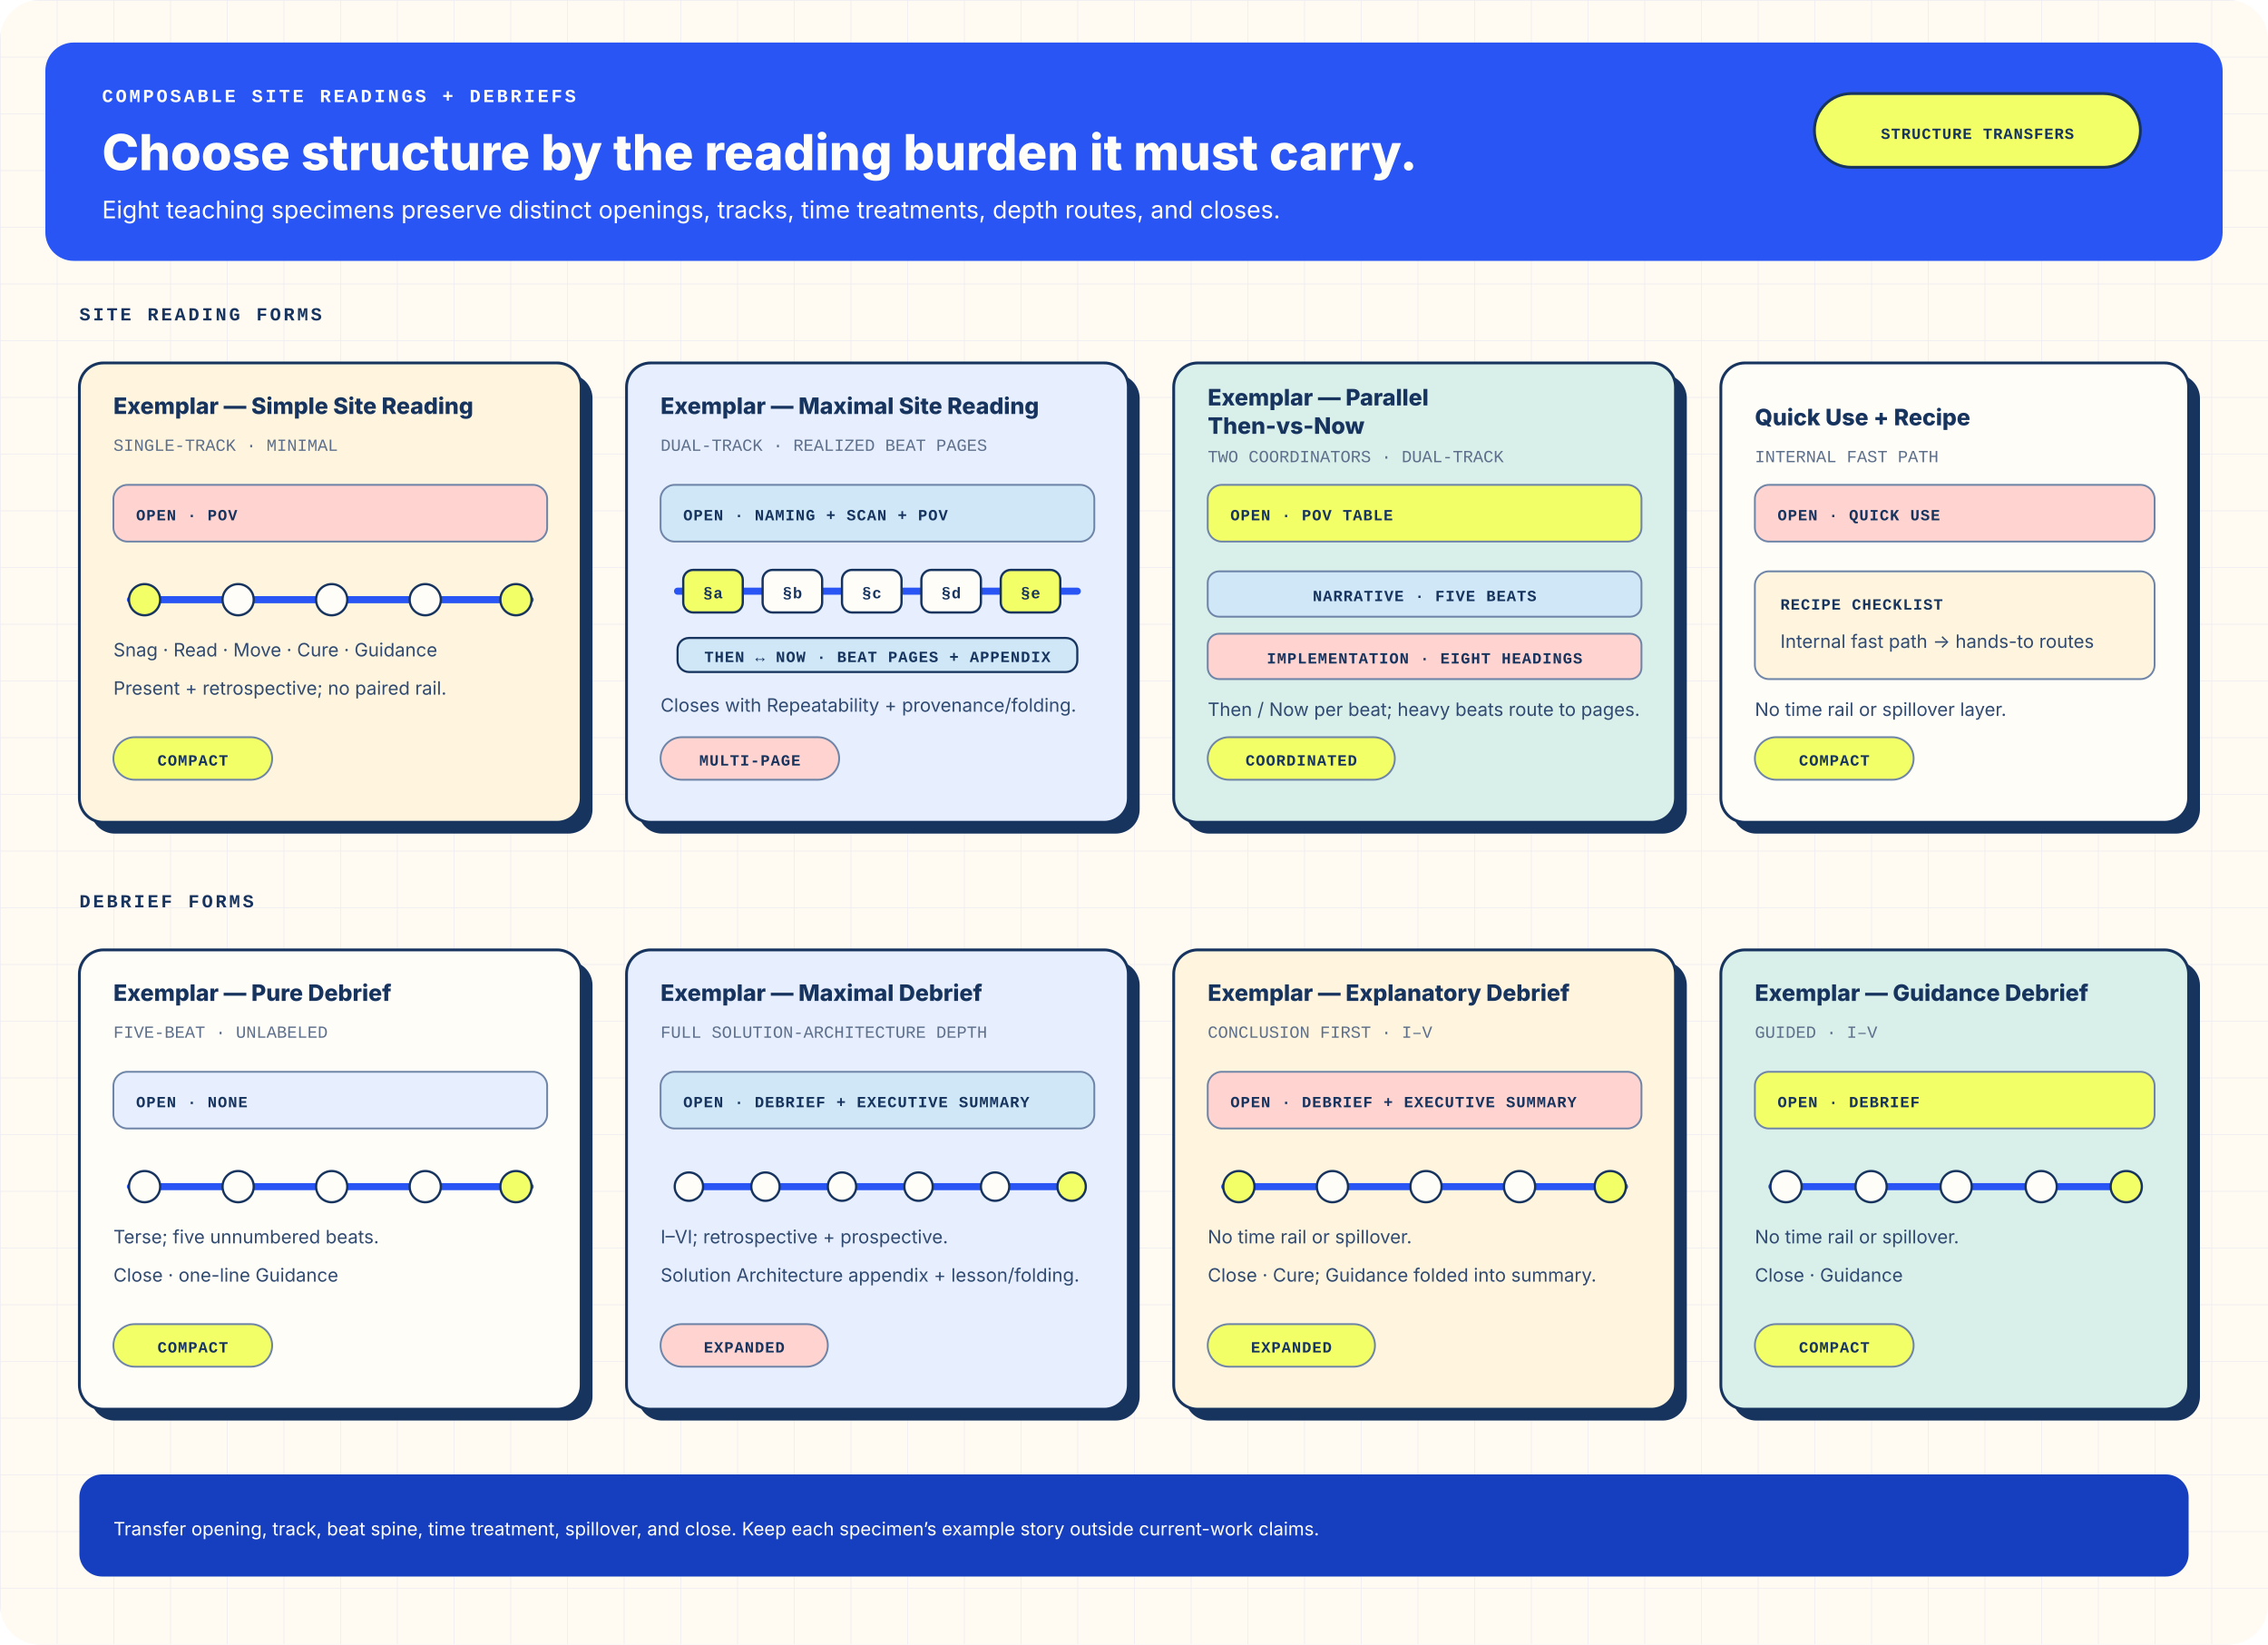
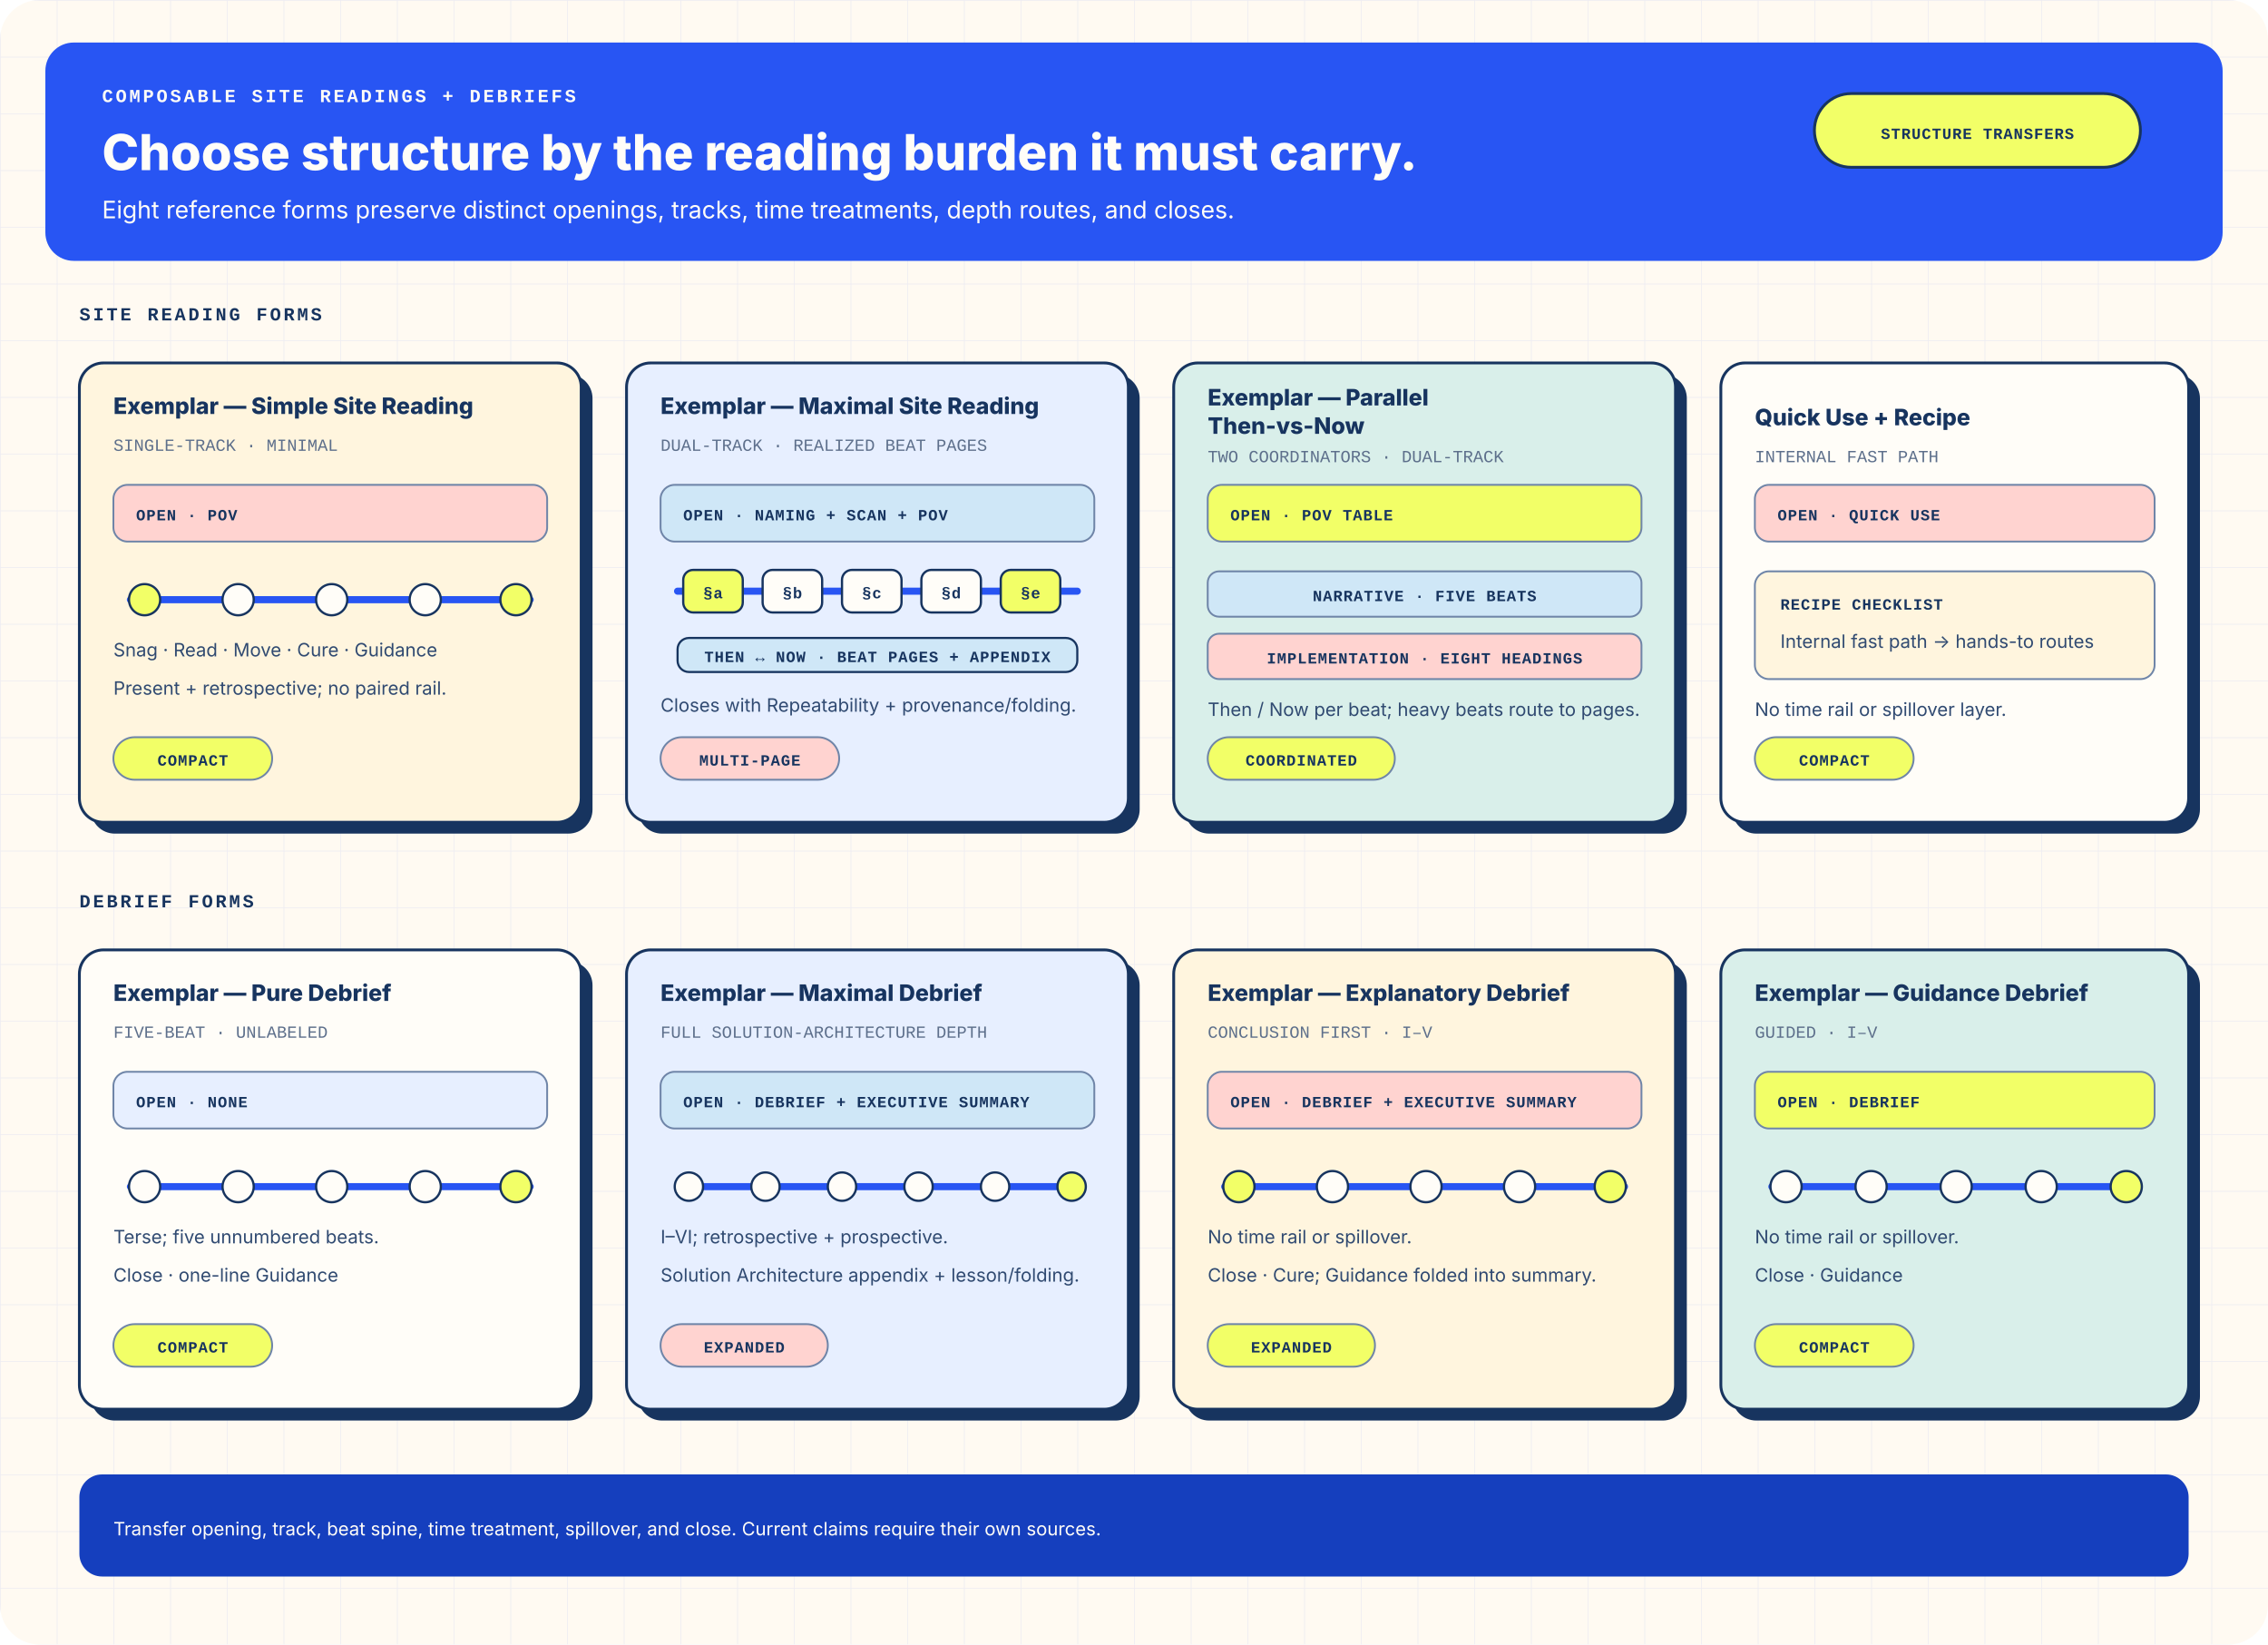
<svg xmlns="http://www.w3.org/2000/svg" viewBox="0 0 1600 1160" role="img" aria-labelledby="grammar-title grammar-desc">
  <defs>
    <pattern id="grammar-grid" width="40" height="40" patternUnits="userSpaceOnUse">
      <path d="M40 0H0V40" fill="none" stroke="#2855f3" stroke-width="1" opacity="0.08" />
    </pattern>
    <style>
      .sans{font-family:Inter,ui-sans-serif,system-ui,-apple-system,"Segoe UI",sans-serif}.mono{font-family:"SFMono-Regular",Consolas,"Liberation Mono",monospace}.ink{fill:#17345f}.body{fill:#304a71}.muted{fill:#5d6f8b}.white{fill:#fffdf8}.eyebrow{font-size:13px;font-weight:700;letter-spacing:1.8px}.title{font-size:35px;font-weight:780}.lead{font-size:17px}.card-title{font-size:16px;font-weight:760}.card-copy{font-size:13px}.small{font-size:12px}.chip{font-size:11px;font-weight:700;letter-spacing:.6px}.outline{stroke:#17345f;stroke-width:2}.soft{stroke:#6f85a8;stroke-width:1.3}.shadow{fill:#17345f}.spine{stroke:#2855f3;stroke-width:5;stroke-linecap:round}.beat{fill:#fffdf8;stroke:#17345f;stroke-width:1.6}.beat-acid{fill:#f2ff67;stroke:#17345f;stroke-width:1.6}.rail{fill:#cfe7f7;stroke:#17345f;stroke-width:1.5}
    </style>
  </defs>
  <rect width="1600" height="1160" rx="28" fill="#fffaf2" />
  <rect width="1600" height="1160" rx="28" fill="url(#grammar-grid)" />
  <g role="group" aria-labelledby="grammar-header-title">
    <rect x="32" y="30" width="1536" height="154" rx="20" fill="#2855f3" />
    <text x="72" y="72" class="mono eyebrow white">COMPOSABLE SITE READINGS + DEBRIEFS</text>
    <text x="72" y="120" class="sans title white">Choose structure by the reading burden it must carry.</text>
-     <text x="72" y="154" class="sans lead white">Eight teaching specimens preserve distinct openings, tracks, time treatments, depth routes, and closes.</text>
+     <text x="72" y="154" class="sans lead white">Eight reference forms preserve distinct openings, tracks, time treatments, depth routes, and closes.</text>
    <rect x="1280" y="66" width="230" height="52" rx="26" fill="#f2ff67" class="outline" />
    <text x="1395" y="98" text-anchor="middle" class="mono chip ink">STRUCTURE TRANSFERS</text>
  </g>
  <g role="group" aria-labelledby="grammar-site-reading-title">
    <text x="56" y="226" class="mono eyebrow ink">SITE READING FORMS</text>
    <rect x="64" y="264" width="354" height="324" rx="17" class="shadow" />
    <rect x="56" y="256" width="354" height="324" rx="17" fill="#fff5de" class="outline" />
    <text x="80" y="292" class="sans card-title ink">Exemplar — Simple Site Reading</text>
    <text x="80" y="318" class="mono small muted">SINGLE-TRACK · MINIMAL</text>
    <rect x="80" y="342" width="306" height="40" rx="10" fill="#ffd3d0" class="soft" />
    <text x="96" y="367" class="mono chip ink">OPEN · POV</text>
    <line x1="92" y1="423" x2="374" y2="423" class="spine" />
    <circle cx="102" cy="423" r="11" class="beat-acid" />
    <circle cx="168" cy="423" r="11" class="beat" />
    <circle cx="234" cy="423" r="11" class="beat" />
    <circle cx="300" cy="423" r="11" class="beat" />
    <circle cx="364" cy="423" r="11" class="beat-acid" />
    <text x="80" y="463" class="sans card-copy body">Snag · Read · Move · Cure · Guidance</text>
    <text x="80" y="490" class="sans card-copy body">Present + retrospective; no paired rail.</text>
    <rect x="80" y="520" width="112" height="30" rx="15" fill="#f2ff67" class="soft" />
    <text x="136" y="540" text-anchor="middle" class="mono chip ink">COMPACT</text>
    <rect x="450" y="264" width="354" height="324" rx="17" class="shadow" />
    <rect x="442" y="256" width="354" height="324" rx="17" fill="#e7efff" class="outline" />
    <text x="466" y="292" class="sans card-title ink">Exemplar — Maximal Site Reading</text>
    <text x="466" y="318" class="mono small muted">DUAL-TRACK · REALIZED BEAT PAGES</text>
    <rect x="466" y="342" width="306" height="40" rx="10" fill="#cfe7f7" class="soft" />
    <text x="482" y="367" class="mono chip ink">OPEN · NAMING + SCAN + POV</text>
    <line x1="478" y1="417" x2="760" y2="417" class="spine" />
    <rect x="482" y="402" width="42" height="30" rx="7" class="beat-acid" />
    <rect x="538" y="402" width="42" height="30" rx="7" class="beat" />
    <rect x="594" y="402" width="42" height="30" rx="7" class="beat" />
    <rect x="650" y="402" width="42" height="30" rx="7" class="beat" />
    <rect x="706" y="402" width="42" height="30" rx="7" class="beat-acid" />
    <text x="503" y="422" text-anchor="middle" class="mono chip ink">§a</text>
    <text x="559" y="422" text-anchor="middle" class="mono chip ink">§b</text>
    <text x="615" y="422" text-anchor="middle" class="mono chip ink">§c</text>
    <text x="671" y="422" text-anchor="middle" class="mono chip ink">§d</text>
    <text x="727" y="422" text-anchor="middle" class="mono chip ink">§e</text>
    <rect x="478" y="450" width="282" height="24" rx="8" class="rail" />
    <text x="619" y="467" text-anchor="middle" class="mono chip ink">THEN ↔ NOW · BEAT PAGES + APPENDIX</text>
    <text x="466" y="502" class="sans card-copy body">Closes with Repeatability + provenance/folding.</text>
    <rect x="466" y="520" width="126" height="30" rx="15" fill="#ffd3d0" class="soft" />
    <text x="529" y="540" text-anchor="middle" class="mono chip ink">MULTI-PAGE</text>
    <rect x="836" y="264" width="354" height="324" rx="17" class="shadow" />
    <rect x="828" y="256" width="354" height="324" rx="17" fill="#d9efea" class="outline" />
    <text x="852" y="286" class="sans card-title ink">
      <tspan x="852">Exemplar — Parallel</tspan>
      <tspan x="852" dy="20">Then-vs-Now</tspan>
    </text>
    <text x="852" y="326" class="mono small muted">TWO COORDINATORS · DUAL-TRACK</text>
    <rect x="852" y="342" width="306" height="40" rx="10" fill="#f2ff67" class="soft" />
    <text x="868" y="367" class="mono chip ink">OPEN · POV TABLE</text>
    <rect x="852" y="403" width="306" height="32" rx="8" fill="#cfe7f7" class="soft" />
    <text x="1005" y="424" text-anchor="middle" class="mono chip ink">NARRATIVE · FIVE BEATS</text>
    <rect x="852" y="447" width="306" height="32" rx="8" fill="#ffd3d0" class="soft" />
    <text x="1005" y="468" text-anchor="middle" class="mono chip ink">IMPLEMENTATION · EIGHT HEADINGS</text>
    <text x="852" y="505" class="sans card-copy body">Then / Now per beat; heavy beats route to pages.</text>
    <rect x="852" y="520" width="132" height="30" rx="15" fill="#f2ff67" class="soft" />
    <text x="918" y="540" text-anchor="middle" class="mono chip ink">COORDINATED</text>
    <rect x="1222" y="264" width="330" height="324" rx="17" class="shadow" />
    <rect x="1214" y="256" width="330" height="324" rx="17" fill="#fffdf8" class="outline" />
    <text x="1238" y="300" class="sans card-title ink">Quick Use + Recipe</text>
    <text x="1238" y="326" class="mono small muted">INTERNAL FAST PATH</text>
    <rect x="1238" y="342" width="282" height="40" rx="10" fill="#ffd3d0" class="soft" />
    <text x="1254" y="367" class="mono chip ink">OPEN · QUICK USE</text>
    <rect x="1238" y="403" width="282" height="76" rx="10" fill="#fff5de" class="soft" />
    <text x="1256" y="430" class="mono chip ink">RECIPE CHECKLIST</text>
    <text x="1256" y="457" class="sans card-copy body">Internal fast path → hands-to routes</text>
    <text x="1238" y="505" class="sans card-copy body">No time rail or spillover layer.</text>
    <rect x="1238" y="520" width="112" height="30" rx="15" fill="#f2ff67" class="soft" />
    <text x="1294" y="540" text-anchor="middle" class="mono chip ink">COMPACT</text>
  </g>
  <g role="group" aria-labelledby="grammar-debrief-title">
    <text x="56" y="640" class="mono eyebrow ink">DEBRIEF FORMS</text>
    <rect x="64" y="678" width="354" height="324" rx="17" class="shadow" />
    <rect x="56" y="670" width="354" height="324" rx="17" fill="#fffdf8" class="outline" />
    <text x="80" y="706" class="sans card-title ink">Exemplar — Pure Debrief</text>
    <text x="80" y="732" class="mono small muted">FIVE-BEAT · UNLABELED</text>
    <rect x="80" y="756" width="306" height="40" rx="10" fill="#e7efff" class="soft" />
    <text x="96" y="781" class="mono chip ink">OPEN · NONE</text>
    <line x1="92" y1="837" x2="374" y2="837" class="spine" />
    <circle cx="102" cy="837" r="11" class="beat" />
    <circle cx="168" cy="837" r="11" class="beat" />
    <circle cx="234" cy="837" r="11" class="beat" />
    <circle cx="300" cy="837" r="11" class="beat" />
    <circle cx="364" cy="837" r="11" class="beat-acid" />
    <text x="80" y="877" class="sans card-copy body">Terse; five unnumbered beats.</text>
    <text x="80" y="904" class="sans card-copy body">Close · one-line Guidance</text>
    <rect x="80" y="934" width="112" height="30" rx="15" fill="#f2ff67" class="soft" />
    <text x="136" y="954" text-anchor="middle" class="mono chip ink">COMPACT</text>
    <rect x="450" y="678" width="354" height="324" rx="17" class="shadow" />
    <rect x="442" y="670" width="354" height="324" rx="17" fill="#e7efff" class="outline" />
    <text x="466" y="706" class="sans card-title ink">Exemplar — Maximal Debrief</text>
    <text x="466" y="732" class="mono small muted">FULL SOLUTION-ARCHITECTURE DEPTH</text>
    <rect x="466" y="756" width="306" height="40" rx="10" fill="#cfe7f7" class="soft" />
    <text x="482" y="781" class="mono chip ink">OPEN · DEBRIEF + EXECUTIVE SUMMARY</text>
    <line x1="478" y1="837" x2="760" y2="837" class="spine" />
    <circle cx="486" cy="837" r="10" class="beat" />
    <circle cx="540" cy="837" r="10" class="beat" />
    <circle cx="594" cy="837" r="10" class="beat" />
    <circle cx="648" cy="837" r="10" class="beat" />
    <circle cx="702" cy="837" r="10" class="beat" />
    <circle cx="756" cy="837" r="10" class="beat-acid" />
    <text x="466" y="877" class="sans card-copy body">I–VI; retrospective + prospective.</text>
    <text x="466" y="904" class="sans card-copy body">Solution Architecture appendix + lesson/folding.</text>
    <rect x="466" y="934" width="118" height="30" rx="15" fill="#ffd3d0" class="soft" />
    <text x="525" y="954" text-anchor="middle" class="mono chip ink">EXPANDED</text>
    <rect x="836" y="678" width="354" height="324" rx="17" class="shadow" />
    <rect x="828" y="670" width="354" height="324" rx="17" fill="#fff5de" class="outline" />
    <text x="852" y="706" class="sans card-title ink">Exemplar — Explanatory Debrief</text>
    <text x="852" y="732" class="mono small muted">CONCLUSION FIRST · I–V</text>
    <rect x="852" y="756" width="306" height="40" rx="10" fill="#ffd3d0" class="soft" />
    <text x="868" y="781" class="mono chip ink">OPEN · DEBRIEF + EXECUTIVE SUMMARY</text>
    <line x1="864" y1="837" x2="1146" y2="837" class="spine" />
    <circle cx="874" cy="837" r="11" class="beat-acid" />
    <circle cx="940" cy="837" r="11" class="beat" />
    <circle cx="1006" cy="837" r="11" class="beat" />
    <circle cx="1072" cy="837" r="11" class="beat" />
    <circle cx="1136" cy="837" r="11" class="beat-acid" />
    <text x="852" y="877" class="sans card-copy body">No time rail or spillover.</text>
    <text x="852" y="904" class="sans card-copy body">Close · Cure; Guidance folded into summary.</text>
    <rect x="852" y="934" width="118" height="30" rx="15" fill="#f2ff67" class="soft" />
    <text x="911" y="954" text-anchor="middle" class="mono chip ink">EXPANDED</text>
    <rect x="1222" y="678" width="330" height="324" rx="17" class="shadow" />
    <rect x="1214" y="670" width="330" height="324" rx="17" fill="#d9efea" class="outline" />
    <text x="1238" y="706" class="sans card-title ink">Exemplar — Guidance Debrief</text>
    <text x="1238" y="732" class="mono small muted">GUIDED · I–V</text>
    <rect x="1238" y="756" width="282" height="40" rx="10" fill="#f2ff67" class="soft" />
    <text x="1254" y="781" class="mono chip ink">OPEN · DEBRIEF</text>
    <line x1="1250" y1="837" x2="1508" y2="837" class="spine" />
    <circle cx="1260" cy="837" r="11" class="beat" />
    <circle cx="1320" cy="837" r="11" class="beat" />
    <circle cx="1380" cy="837" r="11" class="beat" />
    <circle cx="1440" cy="837" r="11" class="beat" />
    <circle cx="1500" cy="837" r="11" class="beat-acid" />
    <text x="1238" y="877" class="sans card-copy body">No time rail or spillover.</text>
    <text x="1238" y="904" class="sans card-copy body">Close · Guidance</text>
    <rect x="1238" y="934" width="112" height="30" rx="15" fill="#f2ff67" class="soft" />
    <text x="1294" y="954" text-anchor="middle" class="mono chip ink">COMPACT</text>
  </g>
  <g role="group" aria-labelledby="grammar-footer-title">
    <rect x="56" y="1040" width="1488" height="72" rx="16" fill="#153fbe" />
-     <text x="80" y="1083" class="sans card-copy white">Transfer opening, track, beat spine, time treatment, spillover, and close. Keep each specimen’s example story outside current-work claims.</text>
+     <text x="80" y="1083" class="sans card-copy white">Transfer opening, track, beat spine, time treatment, spillover, and close. Current claims require their own sources.</text>
  </g>
</svg>
